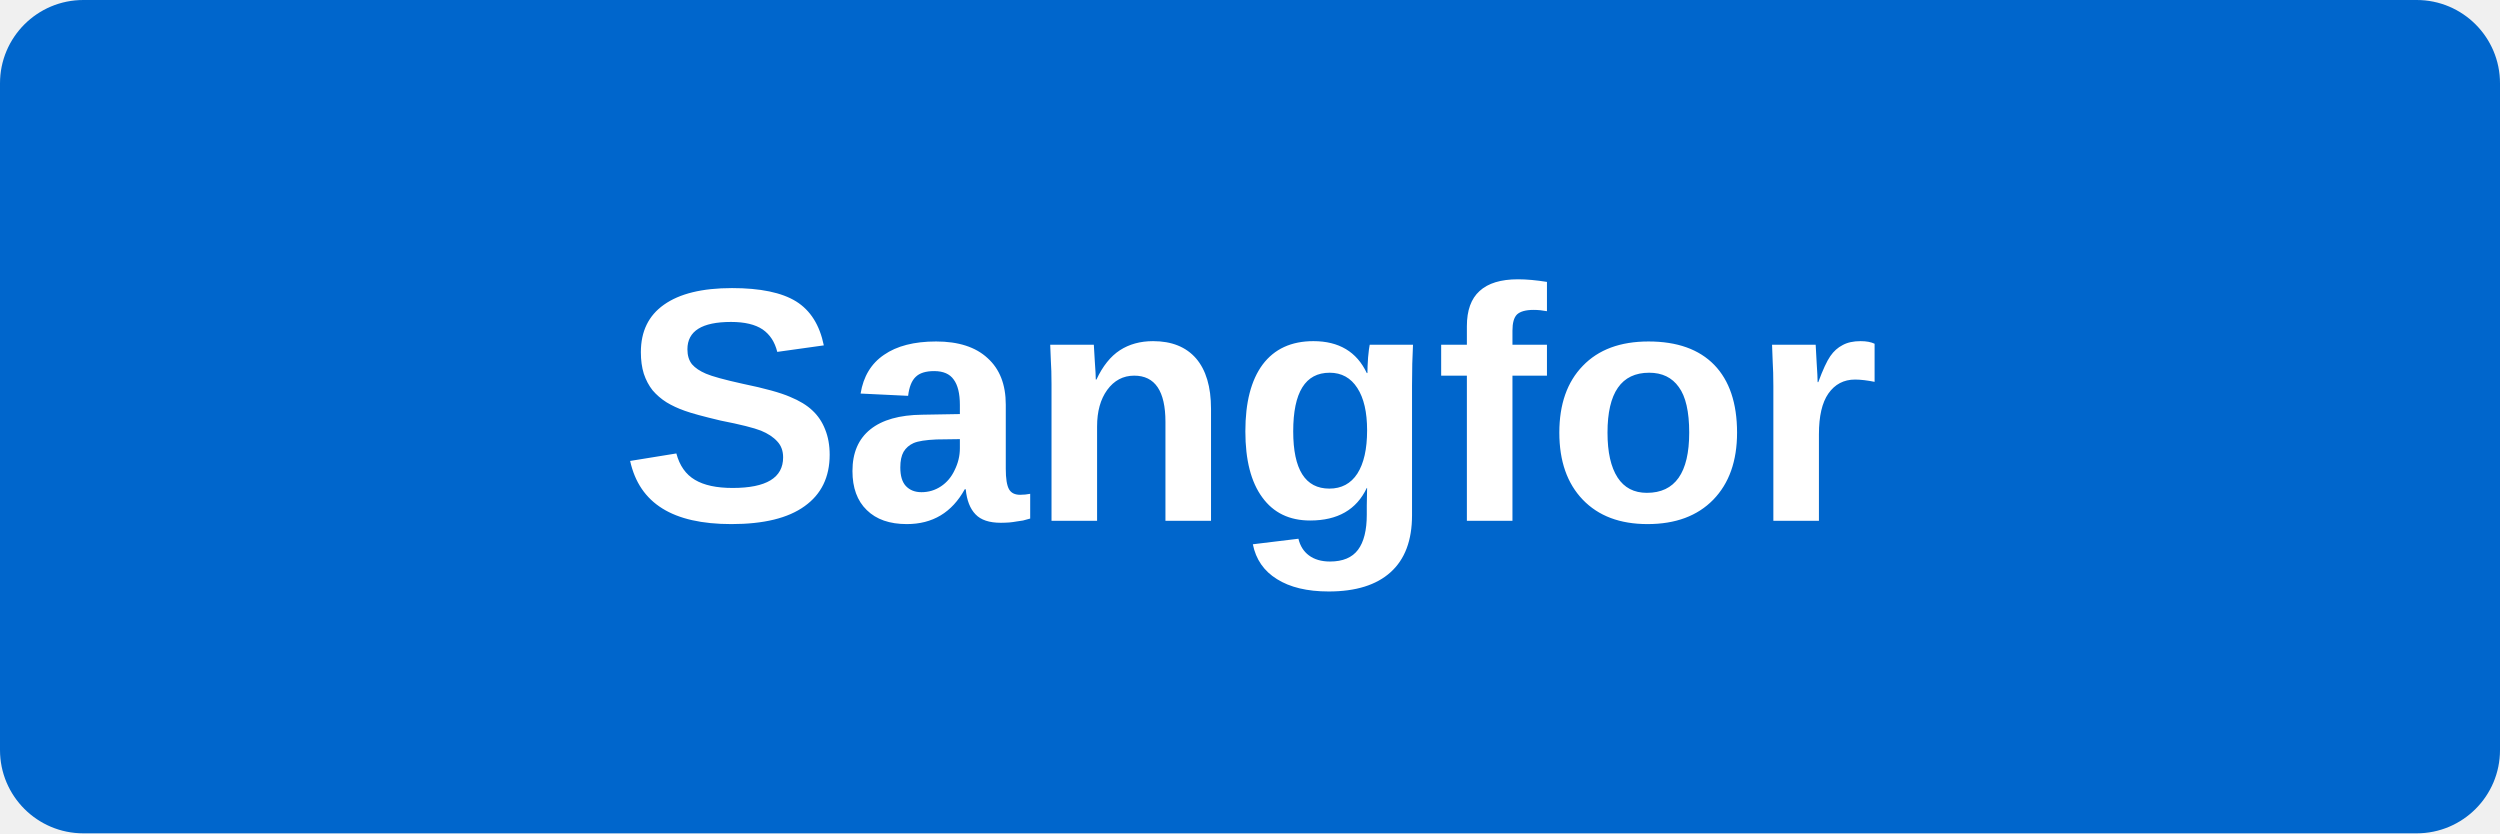
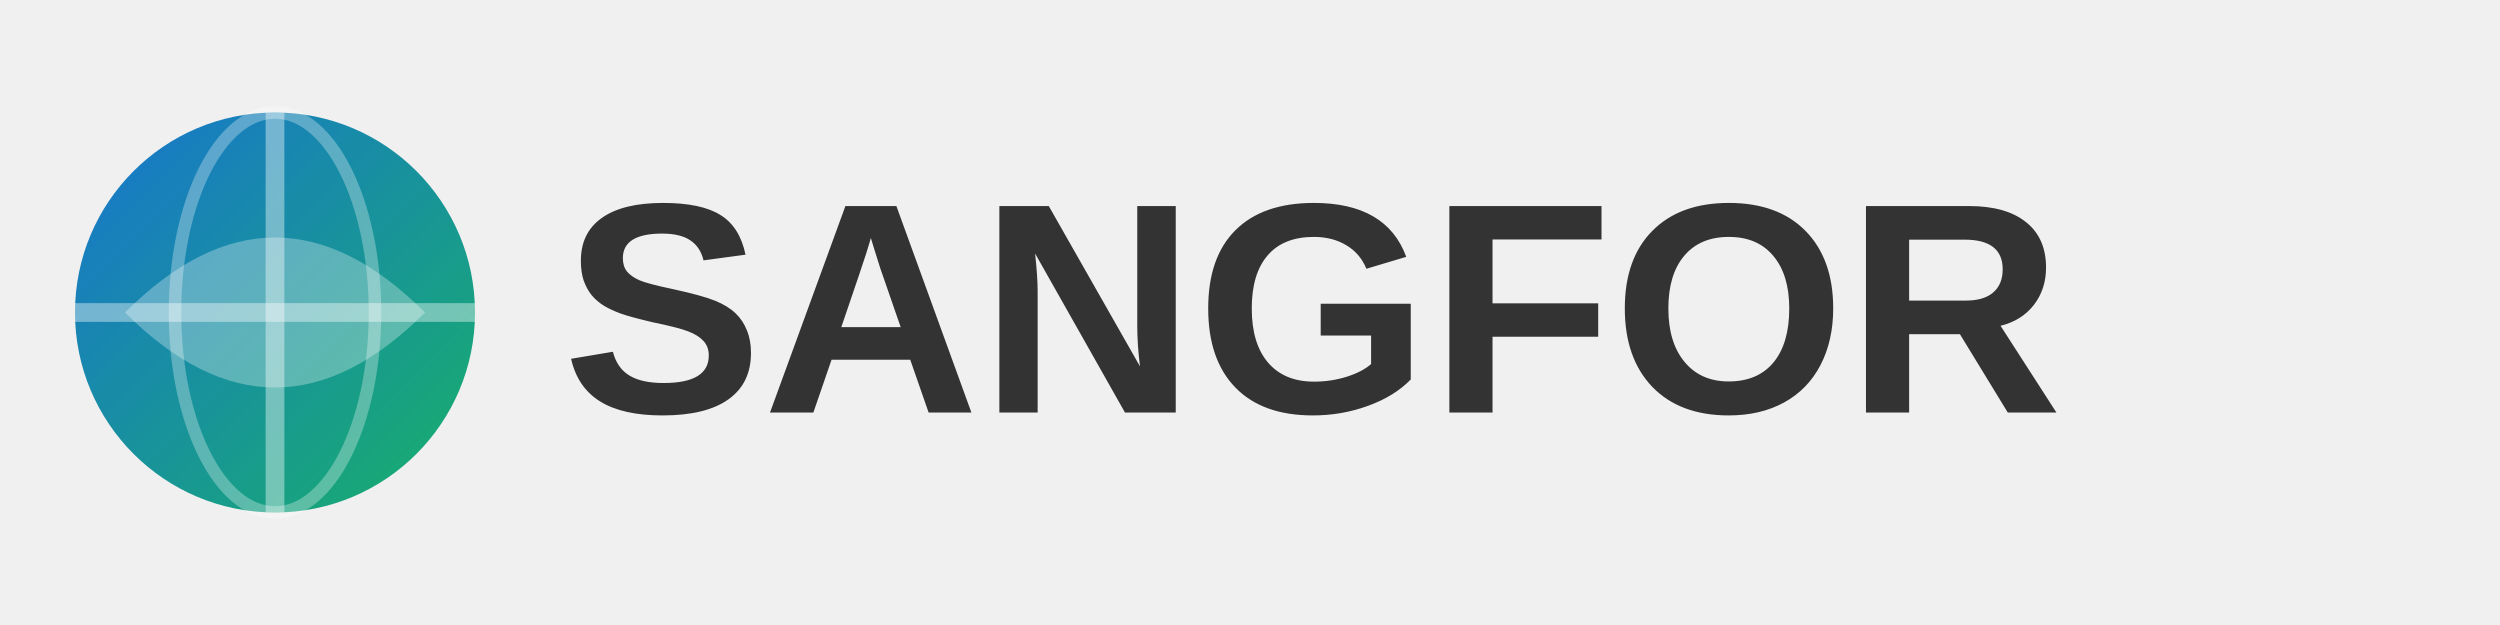
- <svg xmlns="http://www.w3.org/2000/svg" viewBox="0 0 120 40" fill="none">
-   <rect width="120" height="40" rx="4" fill="#0066CC" />
-   <text x="60" y="25" font-family="Arial, sans-serif" font-size="16" font-weight="bold" fill="white" text-anchor="middle">Sangfor</text>
+ <svg xmlns="http://www.w3.org/2000/svg" viewBox="0 0 200 50" fill="none">
+   <defs>
+     <linearGradient id="sangforGrad" x1="0%" y1="0%" x2="100%" y2="100%">
+       <stop offset="0%" style="stop-color:#0066CC;stop-opacity:1" />
+       <stop offset="100%" style="stop-color:#00A859;stop-opacity:1" />
+     </linearGradient>
+   </defs>
+   <g transform="translate(5, 8)">
+     <circle cx="17" cy="17" r="16" fill="url(#sangforGrad)" opacity="0.9" />
+     <path d="M5 17 Q17 5 29 17 Q17 29 5 17" fill="white" opacity="0.3" />
+     <path d="M17 1 Q17 17 17 33" stroke="white" stroke-width="1.5" opacity="0.4" />
+     <path d="M1 17 Q17 17 33 17" stroke="white" stroke-width="1.5" opacity="0.4" />
+     <ellipse cx="17" cy="17" rx="8" ry="16" fill="none" stroke="white" stroke-width="1" opacity="0.3" />
+   </g>
+   <text x="45" y="33" font-family="Arial, Helvetica, sans-serif" font-size="24" font-weight="bold" fill="#333333">SANGFOR</text>
</svg>
